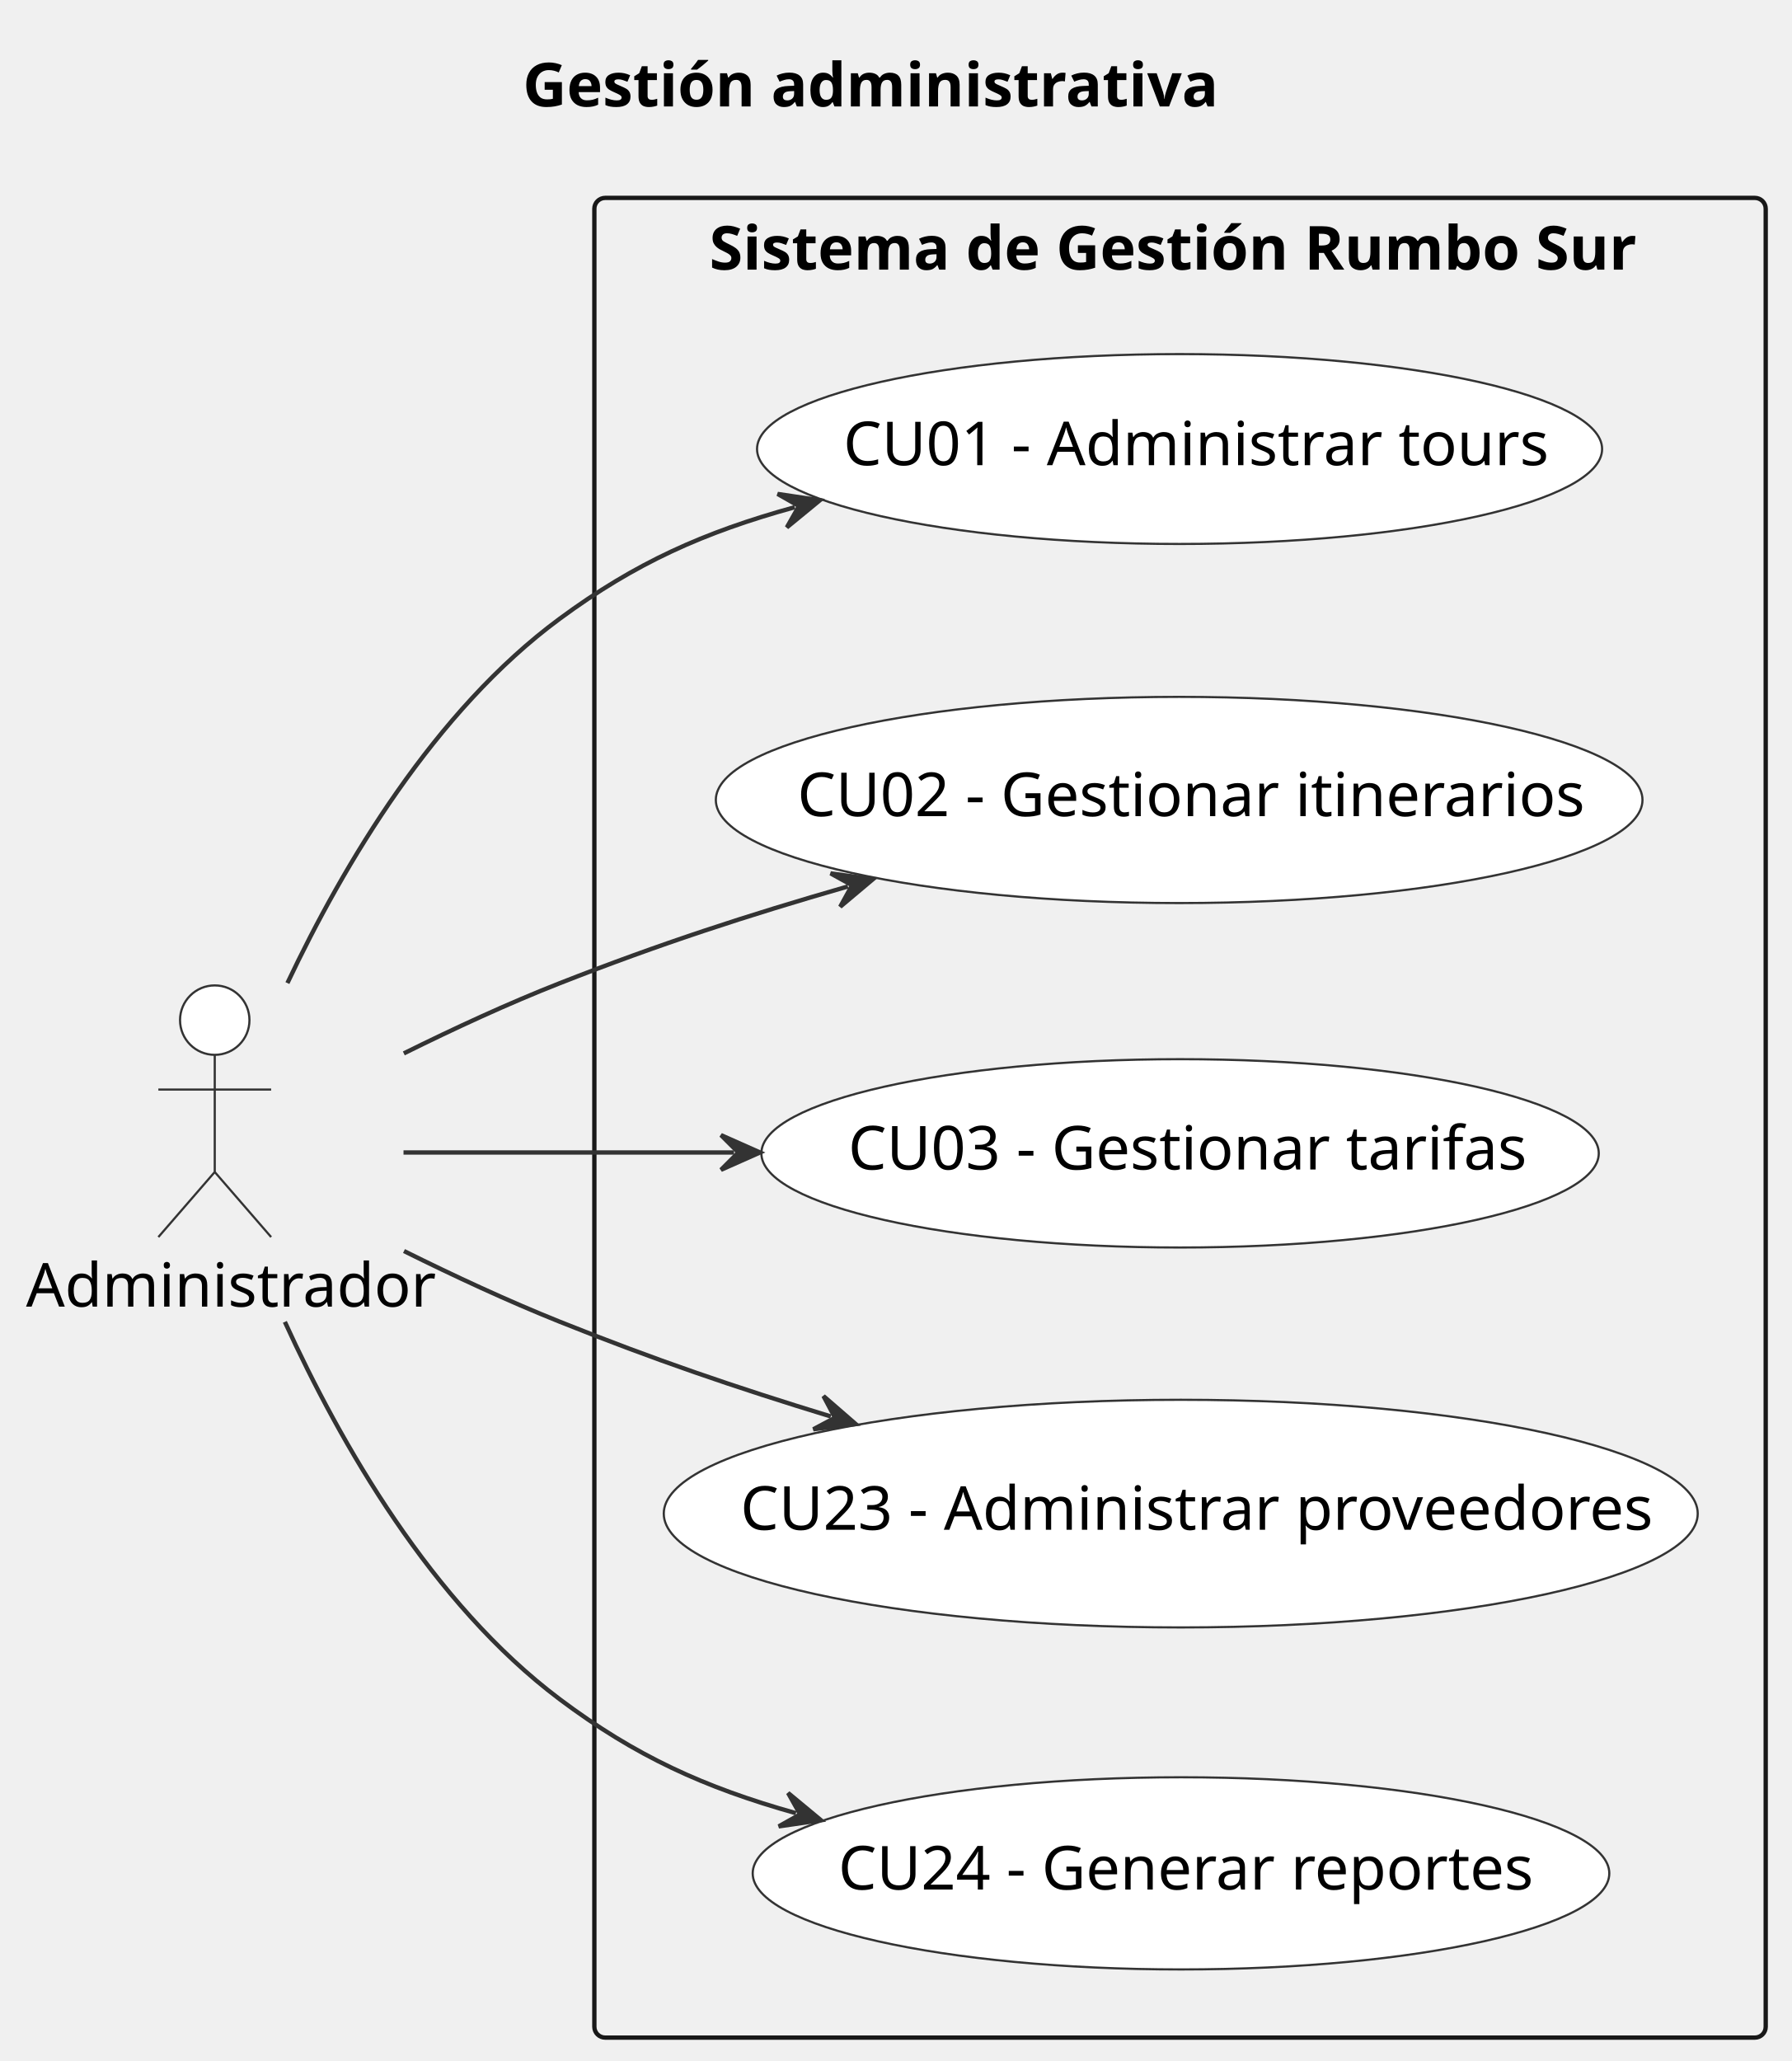
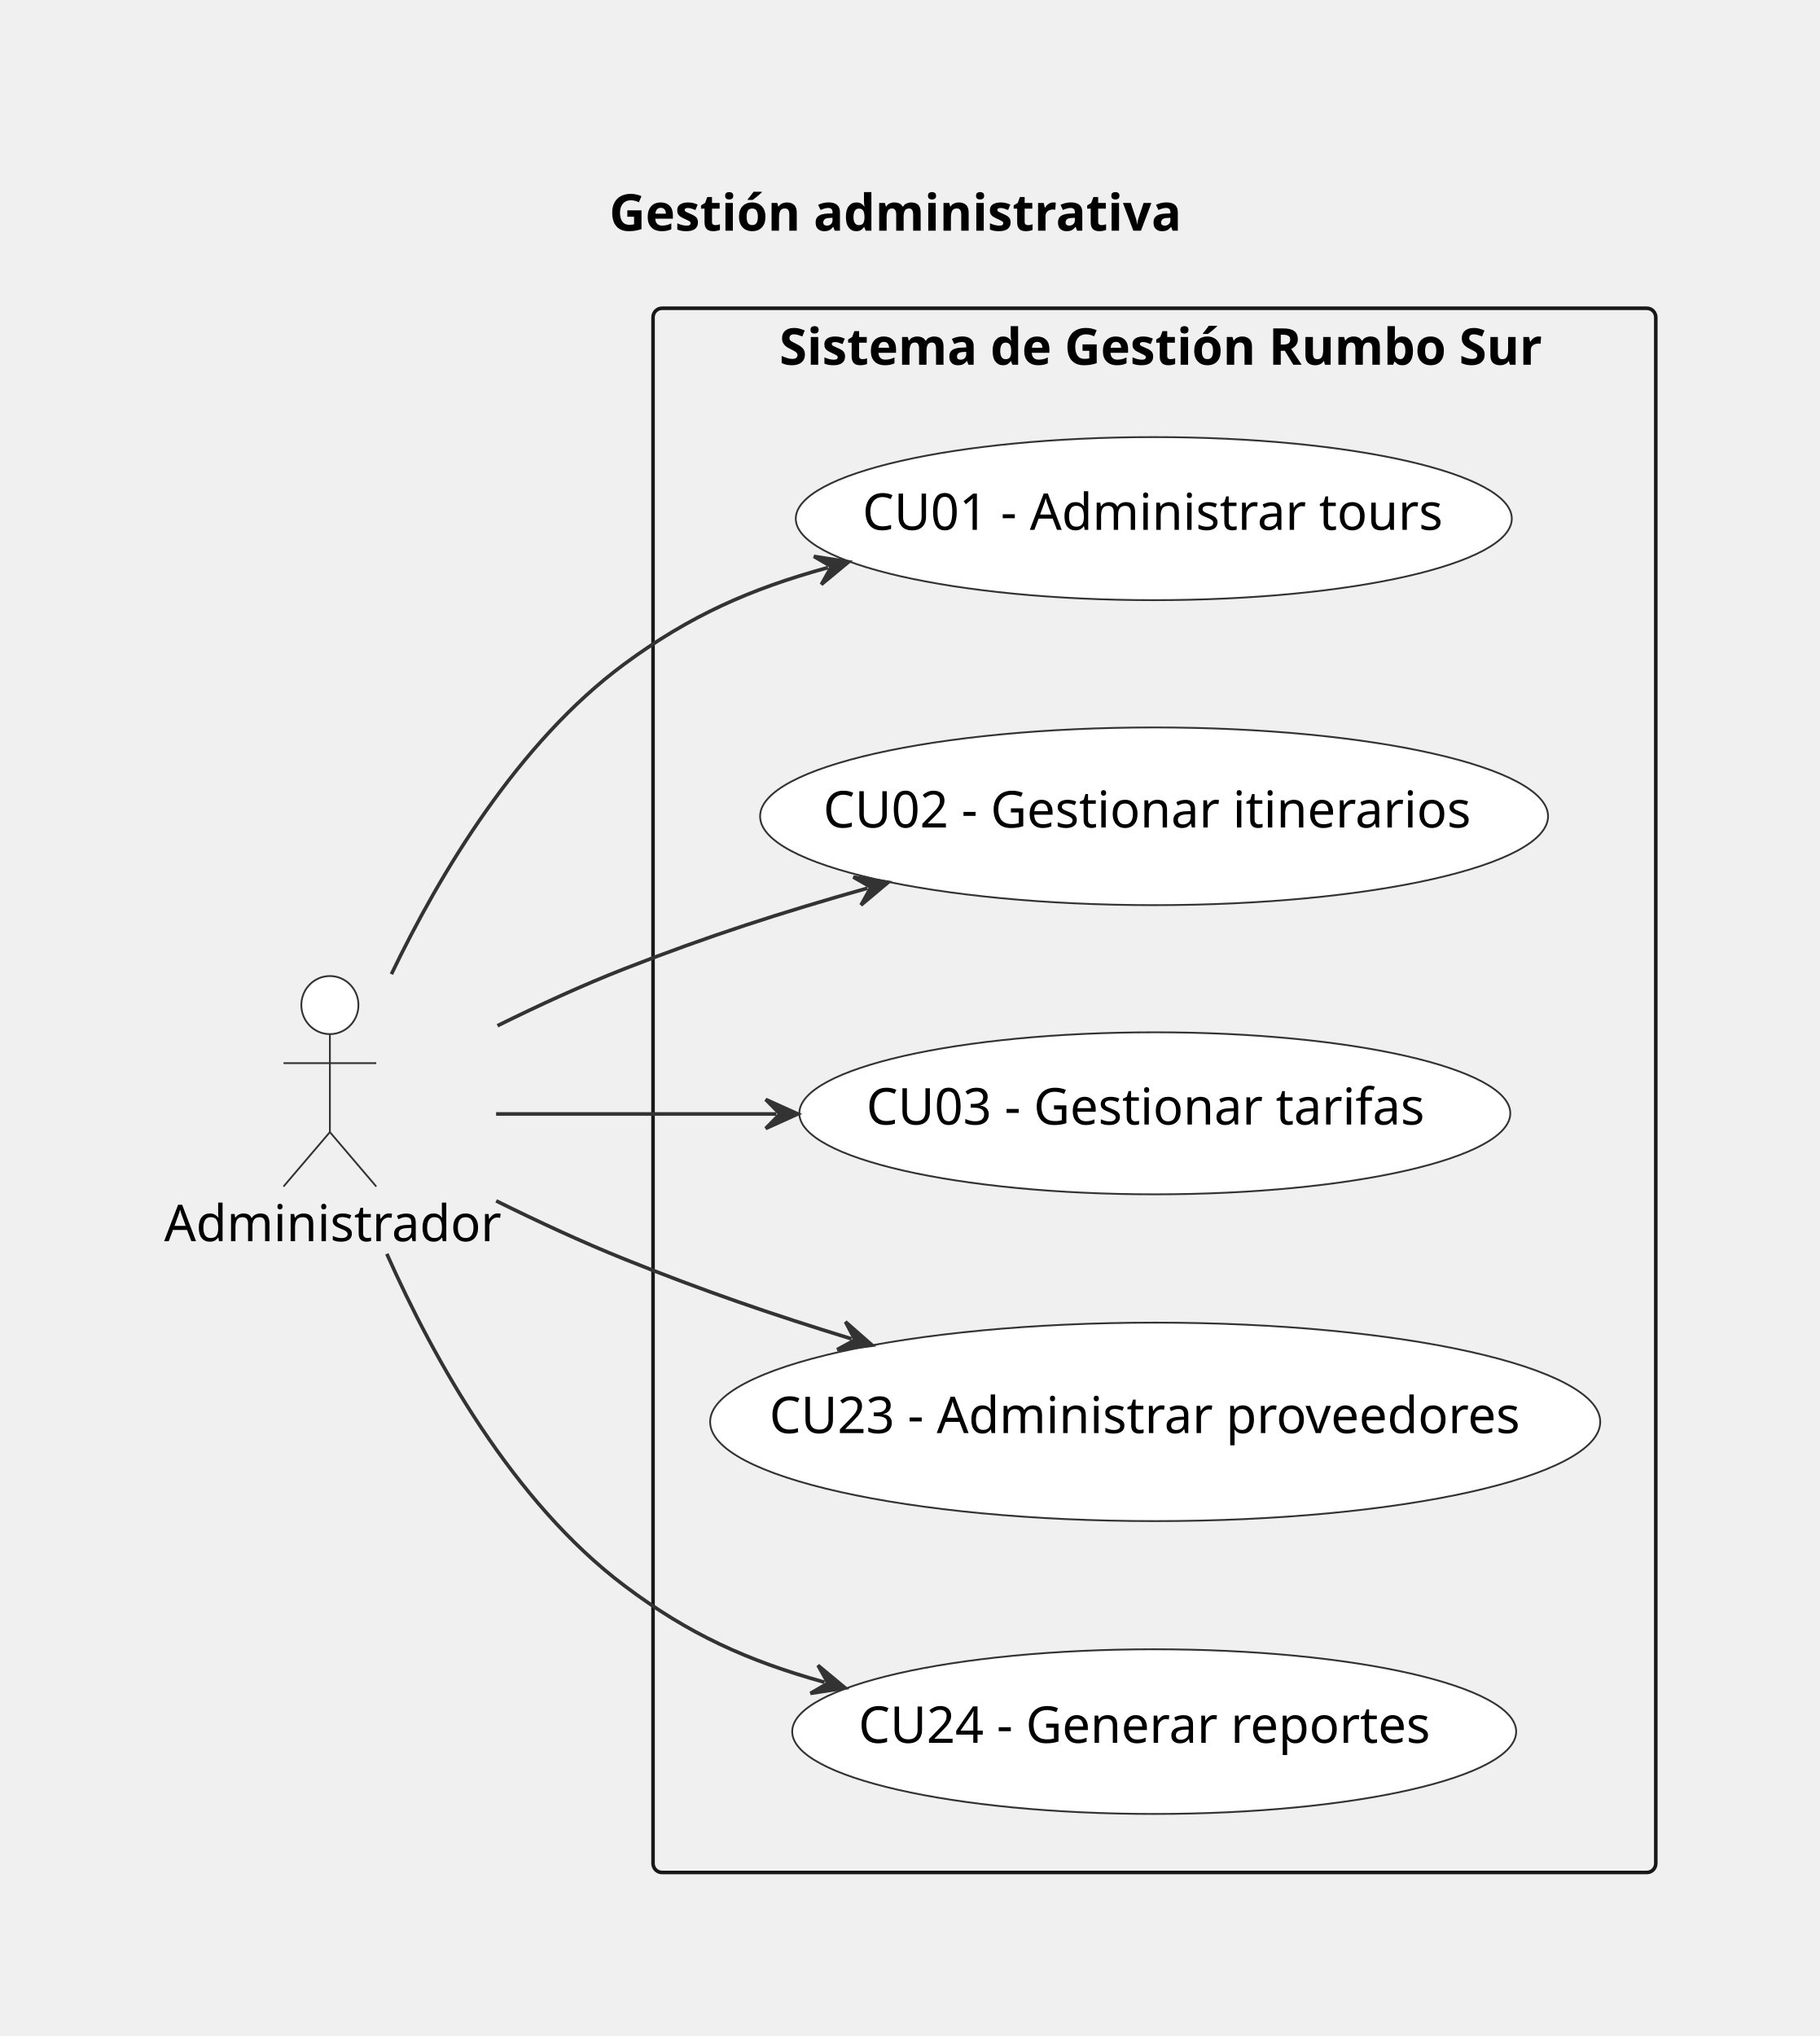
- <svg xmlns="http://www.w3.org/2000/svg" contentStyleType="text/css" height="475px" preserveAspectRatio="none" style="width:413px;height:475px;background:#FFFFFF;" version="1.1" viewBox="0 0 413 475" width="413px" zoomAndPan="magnify">
+ <svg xmlns="http://www.w3.org/2000/svg" contentStyleType="text/css" height="561px" preserveAspectRatio="none" style="width:430px;height:481px;background:#FFFFFF;" version="1.1" viewBox="-40 -40 510 561" width="510px" zoomAndPan="magnify">
  <defs />
  <g>
-     <text fill="#000000" font-family="sans-serif" font-size="14" font-weight="bold" lengthAdjust="spacing" textLength="158" x="120.5" y="24.533">Gestión administrativa</text>
+     <text fill="#000000" font-family="sans-serif" font-size="14" font-weight="bold" lengthAdjust="spacing" textLength="154.499" x="130.75" y="23.562">Gestión administrativa</text>
    <g id="cluster_Sistema de Gestión Rumbo Sur">
-       <rect fill="none" height="424" rx="2.5" ry="2.5" style="stroke:#181818;stroke-width:1.0;" width="270" x="137" y="45.609" />
-       <text fill="#000000" font-family="sans-serif" font-size="14" font-weight="bold" lengthAdjust="spacing" textLength="217" x="163.5" y="62.143">Sistema de Gestión Rumbo Sur</text>
+       <rect fill="none" height="431" rx="2.5" ry="2.5" style="stroke:#181818;stroke-width:1.0;" width="281" x="143" y="44.94" />
+       <text fill="#000000" font-family="sans-serif" font-size="14" font-weight="bold" lengthAdjust="spacing" textLength="210.191" x="178.404" y="60.502">Sistema de Gestión Rumbo Sur</text>
    </g>
    <g id="elem_CU01">
-       <ellipse cx="271.894" cy="103.488" fill="#FFFFFF" rx="97.394" ry="21.879" style="stroke:#333333;stroke-width:0.5;" />
-       <text fill="#000000" font-family="sans-serif" font-size="14" lengthAdjust="spacing" textLength="155" x="194.394" y="107.217">CU01 - Administrar tours</text>
+       <ellipse cx="283.325" cy="102.904" fill="#FFFFFF" rx="100.325" ry="22.465" style="stroke:#333333;stroke-width:0.5;" />
+       <text fill="#000000" font-family="sans-serif" font-size="14" lengthAdjust="spacing" textLength="163.256" x="201.697" y="105.997">CU01 - Administrar tours</text>
    </g>
    <g id="elem_CU02">
-       <ellipse cx="271.798" cy="184.369" fill="#FFFFFF" rx="106.798" ry="23.76" style="stroke:#333333;stroke-width:0.5;" />
-       <text fill="#000000" font-family="sans-serif" font-size="14" lengthAdjust="spacing" textLength="176" x="183.798" y="188.097">CU02 - Gestionar itinerarios</text>
+       <ellipse cx="283.404" cy="184.92" fill="#FFFFFF" rx="110.403" ry="24.481" style="stroke:#333333;stroke-width:0.5;" />
+       <text fill="#000000" font-family="sans-serif" font-size="14" lengthAdjust="spacing" textLength="185.404" x="190.701" y="188.013">CU02 - Gestionar itinerarios</text>
    </g>
    <g id="elem_CU03">
-       <ellipse cx="272.011" cy="265.812" fill="#FFFFFF" rx="96.511" ry="21.702" style="stroke:#333333;stroke-width:0.5;" />
-       <text fill="#000000" font-family="sans-serif" font-size="14" lengthAdjust="spacing" textLength="153" x="195.511" y="269.54">CU03 - Gestionar tarifas</text>
+       <ellipse cx="283.614" cy="266.762" fill="#FFFFFF" rx="99.614" ry="22.323" style="stroke:#333333;stroke-width:0.5;" />
+       <text fill="#000000" font-family="sans-serif" font-size="14" lengthAdjust="spacing" textLength="161.677" x="202.776" y="269.855">CU03 - Gestionar tarifas</text>
    </g>
    <g id="elem_CU23">
-       <ellipse cx="272.165" cy="348.842" fill="#FFFFFF" rx="119.165" ry="26.233" style="stroke:#333333;stroke-width:0.5;" />
-       <text fill="#000000" font-family="sans-serif" font-size="14" lengthAdjust="spacing" textLength="203" x="170.665" y="352.571">CU23 - Administrar proveedores</text>
+       <ellipse cx="283.715" cy="351.783" fill="#FFFFFF" rx="124.715" ry="27.343" style="stroke:#333333;stroke-width:0.5;" />
+       <text fill="#000000" font-family="sans-serif" font-size="14" lengthAdjust="spacing" textLength="216.221" x="175.605" y="354.875">CU23 - Administrar proveedores</text>
    </g>
    <g id="elem_CU24">
-       <ellipse cx="272.224" cy="431.754" fill="#FFFFFF" rx="98.724" ry="22.145" style="stroke:#333333;stroke-width:0.5;" />
-       <text fill="#000000" font-family="sans-serif" font-size="14" lengthAdjust="spacing" textLength="158" x="193.224" y="435.483">CU24 - Generar reportes</text>
+       <ellipse cx="283.437" cy="437.127" fill="#FFFFFF" rx="101.437" ry="22.687" style="stroke:#333333;stroke-width:0.5;" />
+       <text fill="#000000" font-family="sans-serif" font-size="14" lengthAdjust="spacing" textLength="165.724" x="200.575" y="440.22">CU24 - Generar reportes</text>
    </g>
    <g id="elem_ADM">
-       <ellipse cx="49.5" cy="235.109" fill="#FFFFFF" rx="8" ry="8" style="stroke:#333333;stroke-width:0.5;" />
-       <path d="M49.5,243.109 L49.5,270.109 M36.5,251.109 L62.5,251.109 M49.5,270.109 L36.5,285.109 M49.5,270.109 L62.5,285.109 " fill="none" style="stroke:#333333;stroke-width:0.5;" />
-       <text fill="#000000" font-family="sans-serif" font-size="14" lengthAdjust="spacing" textLength="87" x="6" y="301.143">Administrador</text>
+       <ellipse cx="52.443" cy="236.94" fill="#FFFFFF" rx="8" ry="8" style="stroke:#333333;stroke-width:0.5;" />
+       <path d="M52.443,244.94 L52.443,271.94 M39.443,252.94 L65.443,252.94 M52.443,271.94 L39.443,286.94 M52.443,271.94 L65.443,286.94 " fill="none" style="stroke:#333333;stroke-width:0.5;" />
+       <text fill="#000000" font-family="sans-serif" font-size="14" lengthAdjust="spacing" textLength="92.887" x="6" y="302.002">Administrador</text>
    </g>
    <g id="link_ADM_CU01">
-       <path d="M66.25,226.569 C79.21,199.219 100.15,163.879 129,142.609 C146.49,129.709 162.236,122.674 183.196,116.894 " fill="none" id="ADM-to-CU01" style="stroke:#333333;stroke-width:1.0;" />
-       <polygon fill="#333333" points="188.98,115.299,179.24,113.836,184.16,116.629,181.367,121.548,188.98,115.299" style="stroke:#333333;stroke-width:1.0;" />
+       <path d="M69.68,228.419 C83.24,200.709 105.17,164.56 135,142.94 C153.37,129.63 170.129,122.318 192.019,116.388 " fill="none" id="ADM-to-CU01" style="stroke:#333333;stroke-width:1.0;" />
+       <polygon fill="#333333" points="197.81,114.82,188.077,113.312,192.984,116.127,190.169,121.034,197.81,114.82" style="stroke:#333333;stroke-width:1.0;" />
    </g>
    <g id="link_ADM_CU02">
-       <path d="M93.08,242.779 C104.56,237.089 117.1,231.279 129,226.609 C152.09,217.539 172.184,211 195.444,204.3 " fill="none" id="ADM-to-CU02" style="stroke:#333333;stroke-width:1.0;" />
-       <polygon fill="#333333" points="201.21,202.639,191.454,201.287,196.405,204.023,193.669,208.974,201.21,202.639" style="stroke:#333333;stroke-width:1.0;" />
+       <path d="M99.41,242.63 C110.86,237.06 123.23,231.459 135,226.94 C158.61,217.869 179.229,211.355 203.099,204.725 " fill="none" id="ADM-to-CU02" style="stroke:#333333;stroke-width:1.0;" />
+       <polygon fill="#333333" points="208.88,203.119,199.138,201.674,204.062,204.458,201.279,209.382,208.88,203.119" style="stroke:#333333;stroke-width:1.0;" />
    </g>
    <g id="link_ADM_CU03">
-       <path d="M93.01,265.609 C116.42,265.609 140.47,265.609 169.19,265.609 " fill="none" id="ADM-to-CU03" style="stroke:#333333;stroke-width:1.0;" />
-       <polygon fill="#333333" points="175.19,265.609,166.19,261.609,170.19,265.609,166.19,269.609,175.19,265.609" style="stroke:#333333;stroke-width:1.0;" />
+       <path d="M99.02,266.94 C123.28,266.94 148.13,266.94 177.57,266.94 " fill="none" id="ADM-to-CU03" style="stroke:#333333;stroke-width:1.0;" />
+       <polygon fill="#333333" points="183.57,266.94,174.57,262.94,178.57,266.94,174.57,270.94,183.57,266.94" style="stroke:#333333;stroke-width:1.0;" />
    </g>
    <g id="link_ADM_CU23">
-       <path d="M93.12,288.329 C104.6,294.029 117.13,299.859 129,304.609 C150.8,313.339 169.312,319.664 191.512,326.454 " fill="none" id="ADM-to-CU23" style="stroke:#333333;stroke-width:1.0;" />
-       <polygon fill="#333333" points="197.25,328.209,189.814,321.752,192.469,326.747,187.474,329.402,197.25,328.209" style="stroke:#333333;stroke-width:1.0;" />
+       <path d="M99.04,290.889 C110.61,296.519 123.13,302.25 135,306.94 C157.16,315.69 175.997,322.062 198.637,328.912 " fill="none" id="ADM-to-CU23" style="stroke:#333333;stroke-width:1.0;" />
+       <polygon fill="#333333" points="204.38,330.649,196.924,324.214,199.594,329.202,194.607,331.872,204.38,330.649" style="stroke:#333333;stroke-width:1.0;" />
    </g>
    <g id="link_ADM_CU24">
-       <path d="M65.66,304.649 C78.49,332.759 99.53,369.479 129,391.609 C146.51,404.759 162.383,411.967 183.464,417.887 " fill="none" id="ADM-to-CU24" style="stroke:#333333;stroke-width:1.0;" />
-       <polygon fill="#333333" points="189.24,419.509,181.657,413.225,184.426,418.158,179.494,420.927,189.24,419.509" style="stroke:#333333;stroke-width:1.0;" />
+       <path d="M68.4,305.49 C81.64,334.76 103.75,373.779 135,396.94 C153.01,410.289 169.413,417.594 191.063,423.524 " fill="none" id="ADM-to-CU24" style="stroke:#333333;stroke-width:1.0;" />
+       <polygon fill="#333333" points="196.85,425.11,189.226,418.874,192.028,423.789,187.113,426.59,196.85,425.11" style="stroke:#333333;stroke-width:1.0;" />
    </g>
  </g>
</svg>
